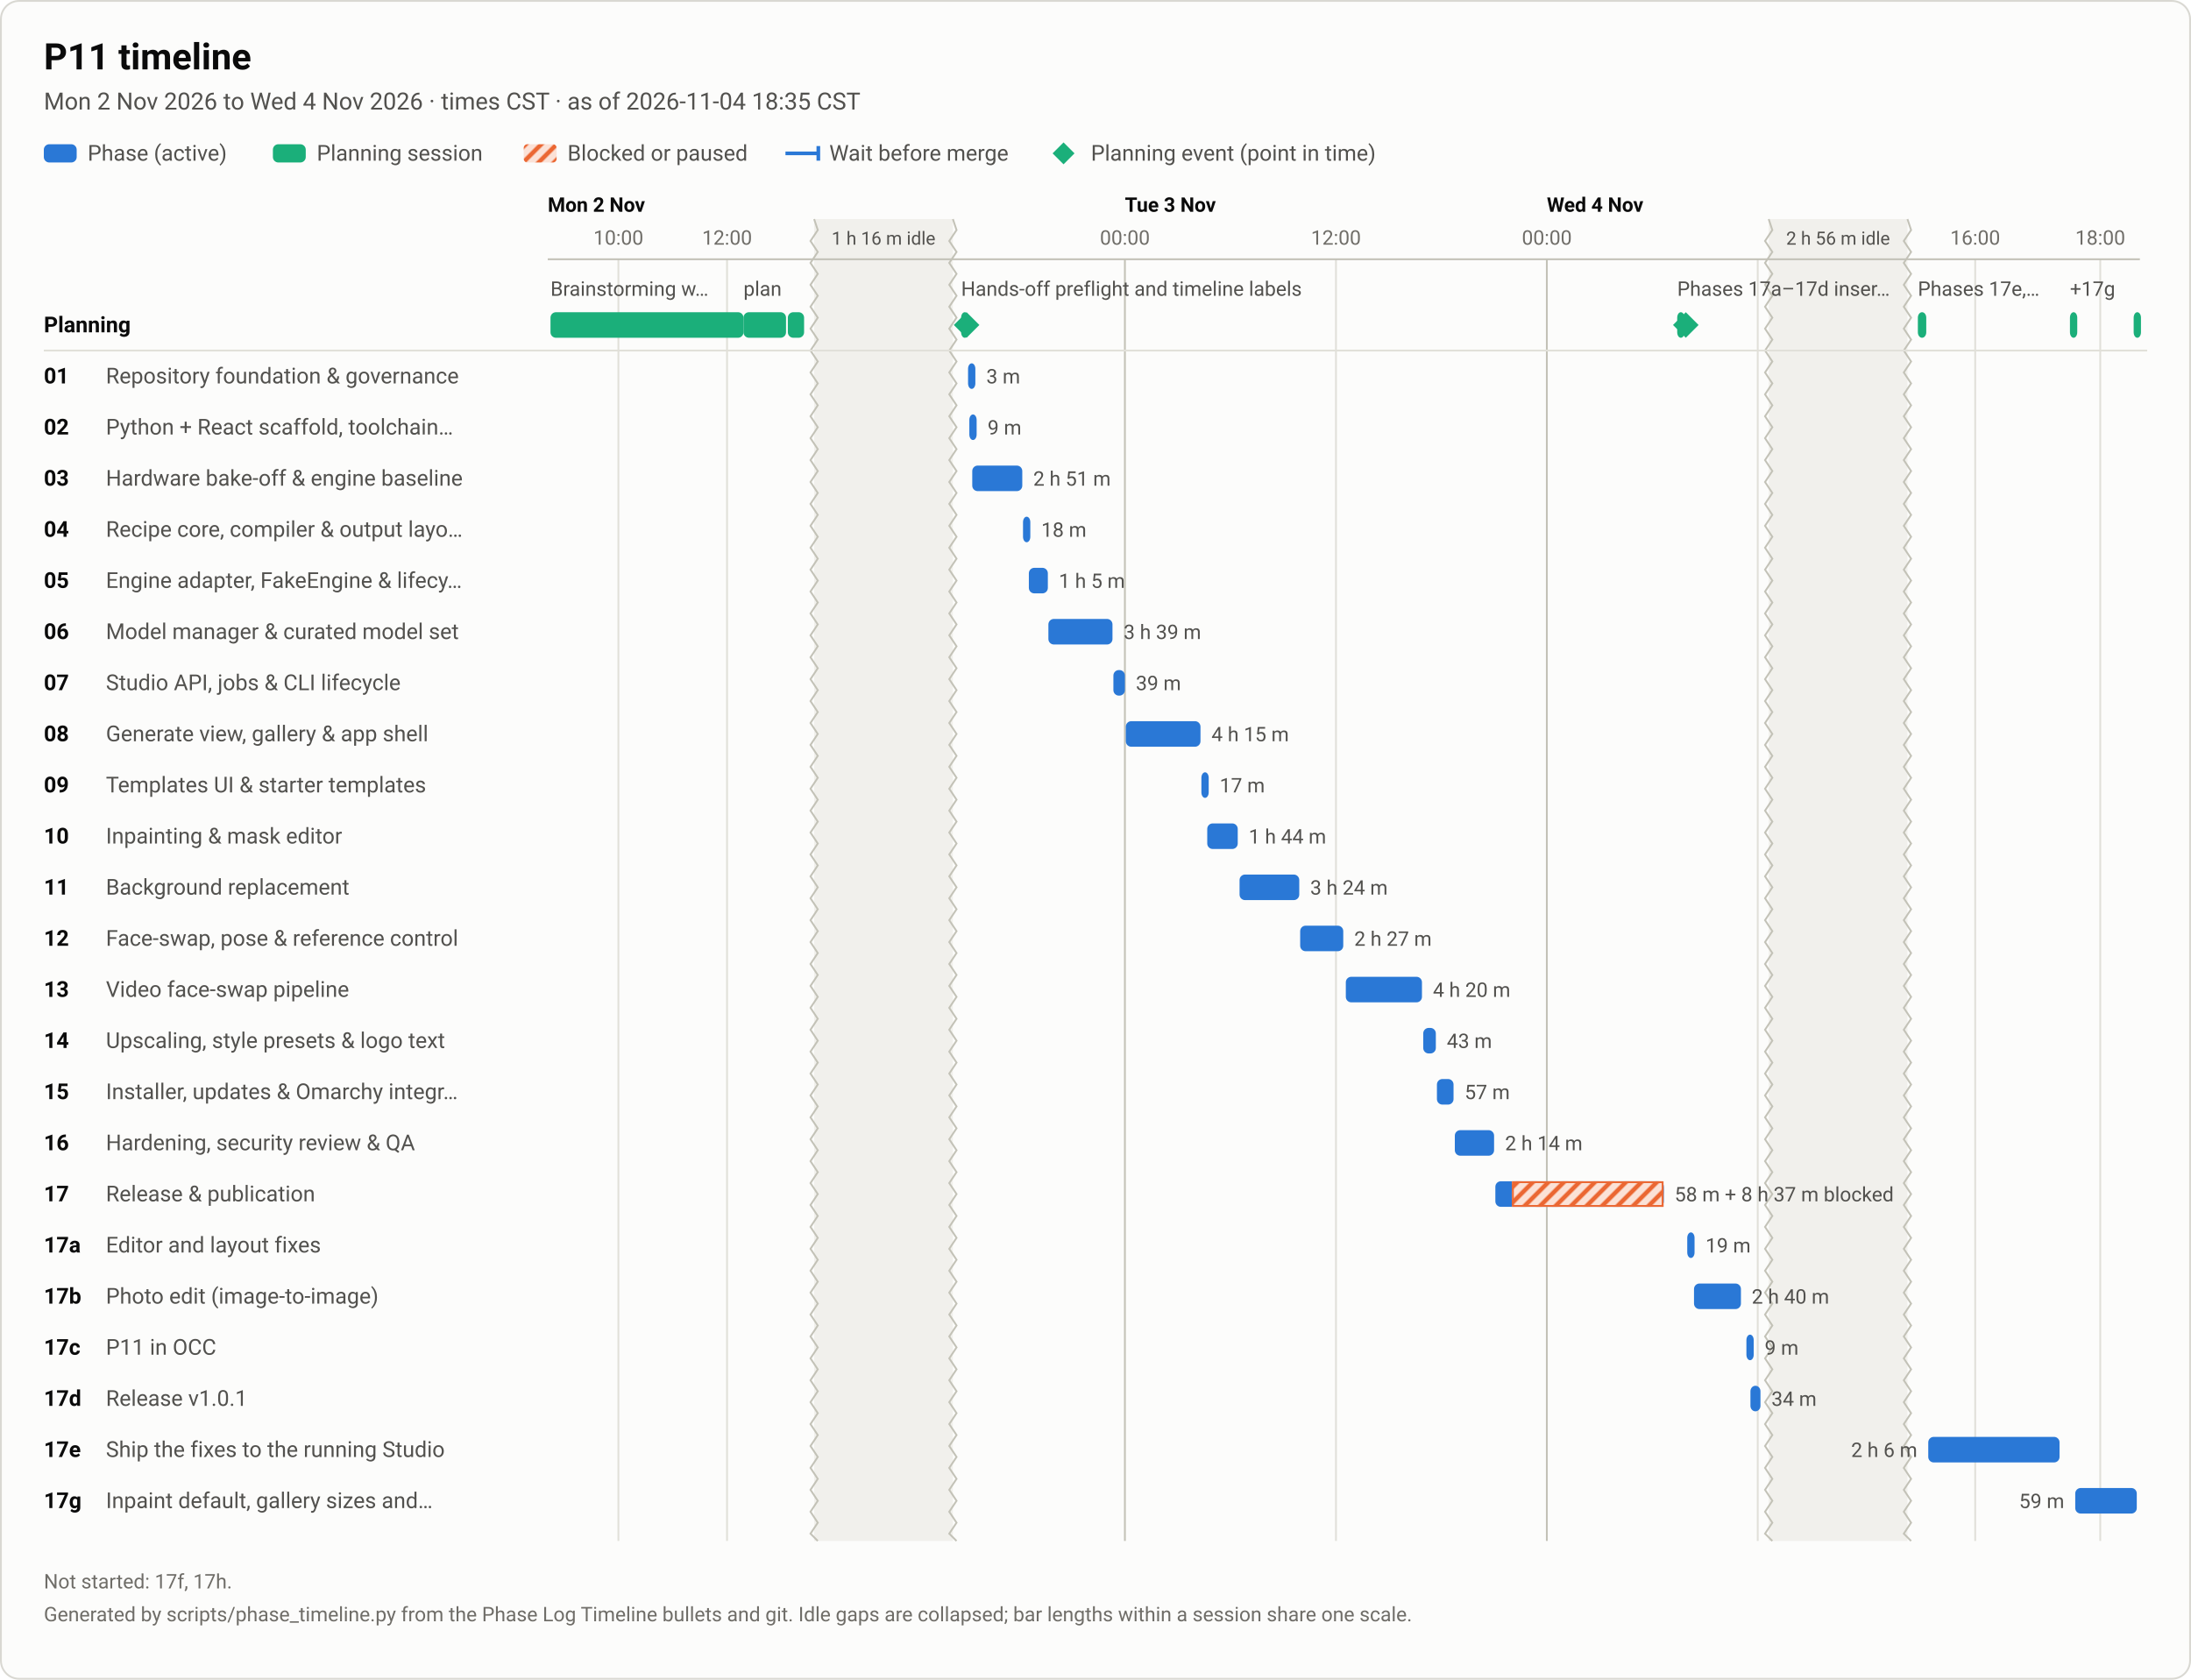
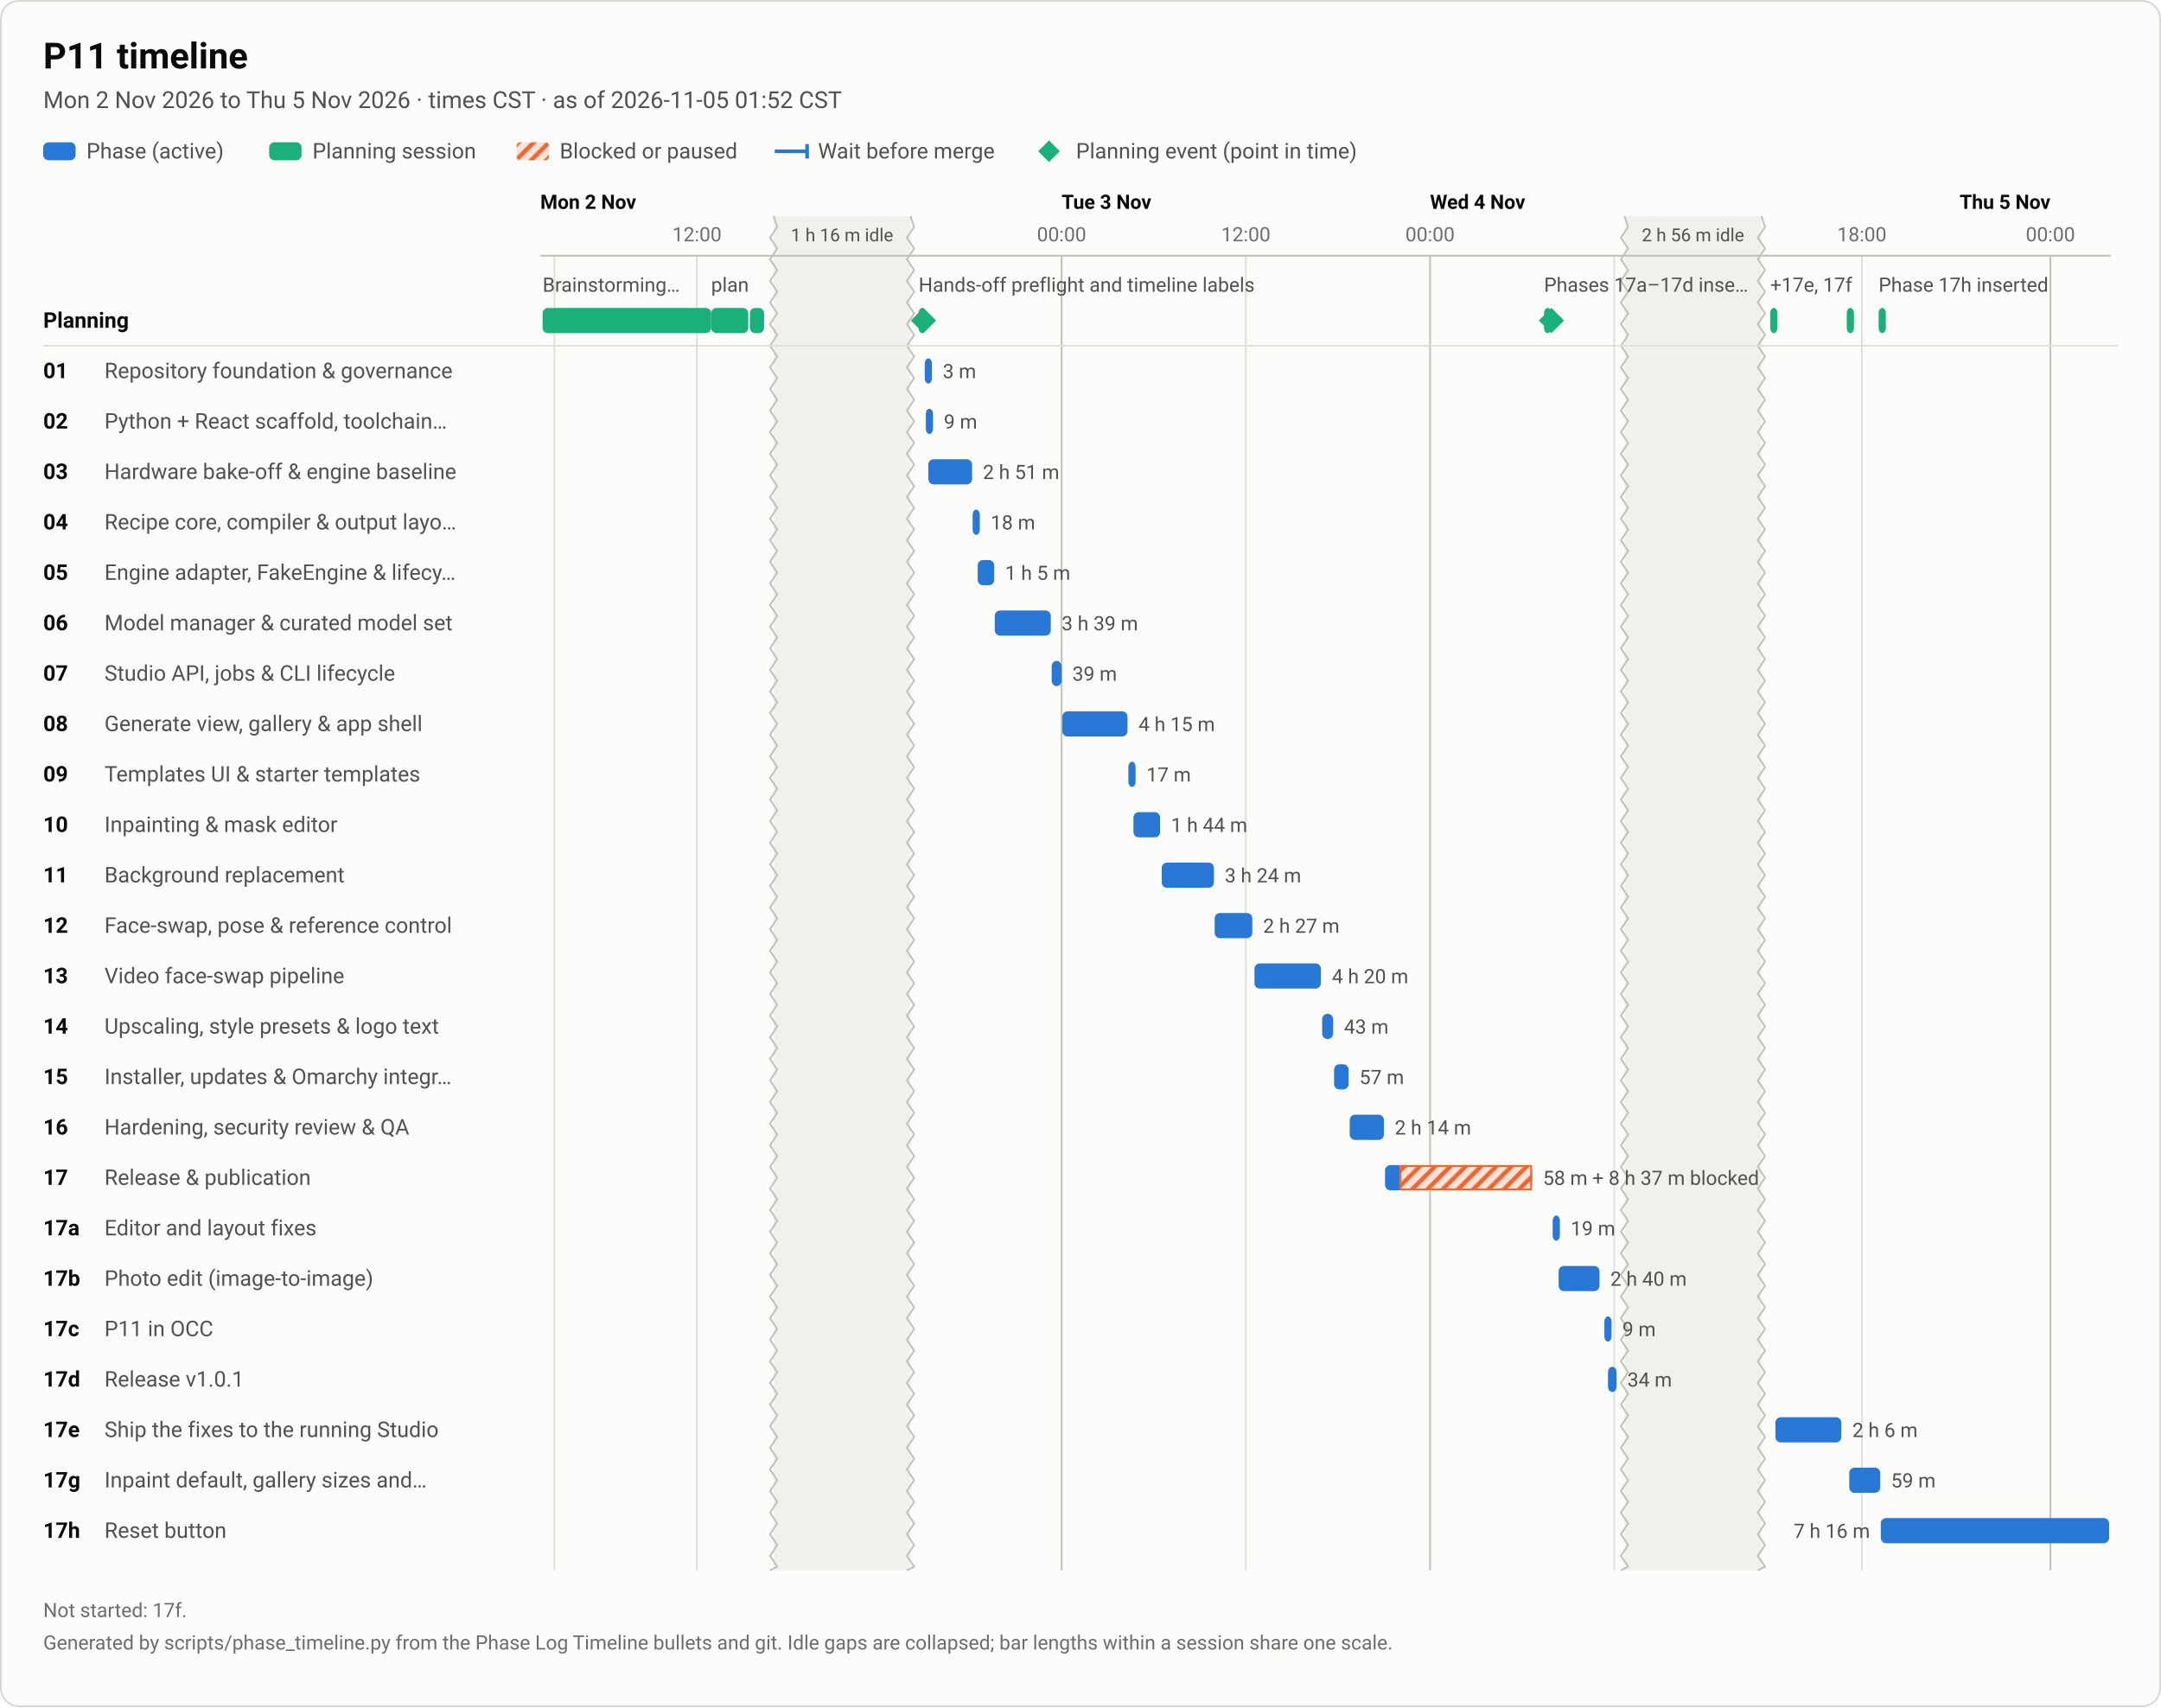
- <svg xmlns="http://www.w3.org/2000/svg" width="1200" height="920" viewBox="0 0 1200 920" role="img" aria-labelledby="tl-title tl-desc" font-family="system-ui, -apple-system, &quot;Segoe UI&quot;, Roboto, sans-serif" data-timeline-format="1">
+ <svg xmlns="http://www.w3.org/2000/svg" width="1200" height="948" viewBox="0 0 1200 948" role="img" aria-labelledby="tl-title tl-desc" font-family="system-ui, -apple-system, &quot;Segoe UI&quot;, Roboto, sans-serif" data-timeline-format="1">
  <style>.card{fill:#fcfcfb;stroke:#d9d8d2}.t1{fill:#0b0b0b}.t2{fill:#52514e}.t3{fill:#6f6d68}.grid{stroke:#e1e0d9}.axis{stroke:#c3c2b7}.brk{fill:#f1f0ec}.brke{stroke:#c3c2b7;fill:none}.ph{fill:#2a78d6}.pl{fill:#1baf7a}.tail{stroke:#2a78d6}.tailpl{stroke:#1baf7a}.hb{fill:#fbe1d6}.hl{stroke:#eb6834}.wo{stroke:#eb6834;fill:none}.ap{stroke:#0b0b0b;fill:none}.sep{stroke:#e1e0d9}text{font-variant-numeric:tabular-nums}@media (prefers-color-scheme: dark){.card{fill:#1a1a19;stroke:#3a3a37}.t1{fill:#f0efec}.t2{fill:#c3c2b7}.t3{fill:#a3a19a}.grid{stroke:#2c2c2a}.axis{stroke:#4a4a46}.brk{fill:#262624}.brke{stroke:#4a4a46;fill:none}.ph{fill:#3987e5}.pl{fill:#199e70}.tail{stroke:#3987e5}.tailpl{stroke:#199e70}.hb{fill:#4a2a1c}.hl{stroke:#d95926}.wo{stroke:#d95926;fill:none}.ap{stroke:#f0efec;fill:none}.sep{stroke:#2c2c2a}}</style>
  <defs>
    <pattern id="tl-hatch" patternUnits="userSpaceOnUse" width="6" height="6" patternTransform="rotate(45)">
      <rect class="hb" width="6" height="6" />
      <line class="hl" x1="1.5" y1="0" x2="1.5" y2="6" stroke-width="2.4" />
    </pattern>
  </defs>
-   <rect class="card" x="0.5" y="0.5" width="1199" height="919" rx="10" />
+   <rect class="card" x="0.5" y="0.5" width="1199" height="947" rx="10" />
  <text class="t1" x="24" y="38" font-size="20" font-weight="600">P11 timeline</text>
-   <text class="t2" x="24" y="60" font-size="13">Mon 2 Nov 2026 to Wed 4 Nov 2026 · times CST · as of 2026-11-04 18:35 CST</text>
+   <text class="t2" x="24" y="60" font-size="13">Mon 2 Nov 2026 to Thu 5 Nov 2026 · times CST · as of 2026-11-05 01:52 CST</text>
  <rect class="ph" x="24.0" y="79" width="18" height="10" rx="3" />
  <text class="t2" x="48" y="88" font-size="12">Phase (active)</text>
  <rect class="pl" x="149.462" y="79" width="18" height="10" rx="3" />
  <text class="t2" x="173.5" y="88" font-size="12">Planning session</text>
  <rect fill="url(#tl-hatch)" x="286.848" y="79" width="18" height="10" rx="2" />
  <text class="t2" x="310.8" y="88" font-size="12">Blocked or paused</text>
  <line class="tail" x1="430.195" x2="448.195" y1="84" y2="84" stroke-width="2" />
  <line class="tail" x1="448.195" x2="448.195" y1="80" y2="88" stroke-width="2" />
  <text class="t2" x="454.2" y="88" font-size="12">Wait before merge</text>
  <path class="pl" d="M582.5 78l6 6l-6 6l-6-6z" />
  <text class="t2" x="597.5" y="88" font-size="12">Planning event (point in time)</text>
  <text class="t1" x="300" y="116" font-size="11" font-weight="600">Mon 2 Nov</text>
-   <line class="grid" x1="338.7" x2="338.7" y1="142" y2="844" stroke-width="1" />
-   <text class="t3" x="338.7" y="134" font-size="11" text-anchor="middle">10:00</text>
-   <line class="grid" x1="398.2" x2="398.2" y1="142" y2="844" stroke-width="1" />
-   <text class="t3" x="398.2" y="134" font-size="11" text-anchor="middle">12:00</text>
-   <rect class="brk" x="445.9" y="120" width="76" height="724" />
-   <path class="brke" stroke-width="1" d="M445.9 120L447.9 126L443.9 132L447.9 138L443.9 144L447.9 150L443.9 156L447.9 162L443.9 168L447.9 174L443.9 180L447.9 186L443.9 192L447.9 198L443.9 204L447.9 210L443.9 216L447.9 222L443.9 228L447.9 234L443.9 240L447.9 246L443.9 252L447.9 258L443.9 264L447.9 270L443.9 276L447.9 282L443.9 288L447.9 294L443.9 300L447.9 306L443.9 312L447.9 318L443.9 324L447.9 330L443.9 336L447.9 342L443.9 348L447.9 354L443.9 360L447.9 366L443.9 372L447.9 378L443.9 384L447.9 390L443.9 396L447.9 402L443.9 408L447.9 414L443.9 420L447.9 426L443.9 432L447.9 438L443.9 444L447.9 450L443.9 456L447.9 462L443.9 468L447.9 474L443.9 480L447.9 486L443.9 492L447.9 498L443.9 504L447.9 510L443.9 516L447.9 522L443.9 528L447.9 534L443.9 540L447.9 546L443.9 552L447.9 558L443.9 564L447.9 570L443.9 576L447.9 582L443.9 588L447.9 594L443.9 600L447.9 606L443.9 612L447.9 618L443.9 624L447.9 630L443.9 636L447.9 642L443.9 648L447.9 654L443.9 660L447.9 666L443.9 672L447.9 678L443.9 684L447.9 690L443.9 696L447.9 702L443.9 708L447.9 714L443.9 720L447.9 726L443.9 732L447.9 738L443.9 744L447.9 750L443.9 756L447.9 762L443.9 768L447.9 774L443.9 780L447.9 786L443.9 792L447.9 798L443.9 804L447.9 810L443.9 816L447.9 822L443.9 828L447.9 834L443.9 840L447.9 844" />
-   <path class="brke" stroke-width="1" d="M521.9 120L523.9 126L519.9 132L523.9 138L519.9 144L523.9 150L519.9 156L523.9 162L519.9 168L523.9 174L519.9 180L523.9 186L519.9 192L523.9 198L519.9 204L523.9 210L519.9 216L523.9 222L519.9 228L523.9 234L519.9 240L523.9 246L519.9 252L523.9 258L519.9 264L523.9 270L519.9 276L523.9 282L519.9 288L523.9 294L519.9 300L523.9 306L519.9 312L523.9 318L519.9 324L523.9 330L519.9 336L523.9 342L519.9 348L523.9 354L519.9 360L523.9 366L519.9 372L523.9 378L519.9 384L523.9 390L519.9 396L523.9 402L519.9 408L523.9 414L519.9 420L523.9 426L519.9 432L523.9 438L519.9 444L523.9 450L519.9 456L523.9 462L519.9 468L523.9 474L519.9 480L523.9 486L519.9 492L523.9 498L519.9 504L523.9 510L519.9 516L523.9 522L519.9 528L523.9 534L519.9 540L523.9 546L519.9 552L523.9 558L519.9 564L523.9 570L519.9 576L523.9 582L519.9 588L523.9 594L519.9 600L523.9 606L519.9 612L523.9 618L519.9 624L523.9 630L519.9 636L523.9 642L519.9 648L523.9 654L519.9 660L523.9 666L519.9 672L523.9 678L519.9 684L523.9 690L519.9 696L523.9 702L519.9 708L523.9 714L519.9 720L523.9 726L519.9 732L523.9 738L519.9 744L523.9 750L519.9 756L523.9 762L519.9 768L523.9 774L519.9 780L523.9 786L519.9 792L523.9 798L519.9 804L523.9 810L519.9 816L523.9 822L519.9 828L523.9 834L519.9 840L523.9 844" />
-   <text class="t2" x="483.9" y="134" font-size="10" text-anchor="middle">1 h 16 m idle</text>
-   <line class="axis" x1="616.1" x2="616.1" y1="142" y2="844" stroke-width="1" />
-   <text class="t3" x="616.1" y="134" font-size="11" text-anchor="middle">00:00</text>
-   <text class="t1" x="616.1" y="116" font-size="11" font-weight="600">Tue 3 Nov</text>
-   <line class="grid" x1="731.7" x2="731.7" y1="142" y2="844" stroke-width="1" />
-   <text class="t3" x="731.7" y="134" font-size="11" text-anchor="middle">12:00</text>
-   <line class="axis" x1="847.2" x2="847.2" y1="142" y2="844" stroke-width="1" />
-   <text class="t3" x="847.2" y="134" font-size="11" text-anchor="middle">00:00</text>
-   <text class="t1" x="847.2" y="116" font-size="11" font-weight="600">Wed 4 Nov</text>
-   <line class="grid" x1="962.7" x2="962.7" y1="142" y2="844" stroke-width="1" />
-   <rect class="brk" x="968.7" y="120" width="76" height="724" />
-   <path class="brke" stroke-width="1" d="M968.7 120L970.7 126L966.7 132L970.7 138L966.7 144L970.7 150L966.7 156L970.7 162L966.7 168L970.7 174L966.7 180L970.7 186L966.7 192L970.7 198L966.7 204L970.7 210L966.7 216L970.7 222L966.7 228L970.7 234L966.7 240L970.7 246L966.7 252L970.7 258L966.7 264L970.7 270L966.7 276L970.7 282L966.7 288L970.7 294L966.7 300L970.7 306L966.7 312L970.7 318L966.7 324L970.7 330L966.7 336L970.7 342L966.7 348L970.7 354L966.7 360L970.7 366L966.7 372L970.7 378L966.7 384L970.7 390L966.7 396L970.7 402L966.7 408L970.7 414L966.7 420L970.7 426L966.7 432L970.7 438L966.7 444L970.7 450L966.7 456L970.7 462L966.7 468L970.7 474L966.7 480L970.7 486L966.7 492L970.7 498L966.7 504L970.7 510L966.7 516L970.7 522L966.7 528L970.7 534L966.7 540L970.7 546L966.7 552L970.7 558L966.7 564L970.7 570L966.7 576L970.7 582L966.7 588L970.7 594L966.7 600L970.7 606L966.7 612L970.7 618L966.7 624L970.7 630L966.7 636L970.7 642L966.7 648L970.7 654L966.7 660L970.7 666L966.7 672L970.7 678L966.7 684L970.7 690L966.7 696L970.7 702L966.7 708L970.7 714L966.7 720L970.7 726L966.7 732L970.7 738L966.7 744L970.7 750L966.7 756L970.7 762L966.7 768L970.7 774L966.7 780L970.7 786L966.7 792L970.7 798L966.7 804L970.7 810L966.7 816L970.7 822L966.7 828L970.7 834L966.7 840L970.7 844" />
-   <path class="brke" stroke-width="1" d="M1044.7 120L1046.7 126L1042.7 132L1046.7 138L1042.7 144L1046.7 150L1042.7 156L1046.7 162L1042.7 168L1046.7 174L1042.7 180L1046.7 186L1042.7 192L1046.7 198L1042.7 204L1046.7 210L1042.7 216L1046.7 222L1042.7 228L1046.7 234L1042.7 240L1046.7 246L1042.7 252L1046.7 258L1042.7 264L1046.7 270L1042.7 276L1046.7 282L1042.7 288L1046.7 294L1042.7 300L1046.7 306L1042.7 312L1046.7 318L1042.7 324L1046.7 330L1042.7 336L1046.7 342L1042.7 348L1046.7 354L1042.7 360L1046.7 366L1042.7 372L1046.7 378L1042.7 384L1046.7 390L1042.7 396L1046.7 402L1042.7 408L1046.7 414L1042.7 420L1046.7 426L1042.7 432L1046.7 438L1042.7 444L1046.7 450L1042.7 456L1046.7 462L1042.7 468L1046.7 474L1042.7 480L1046.7 486L1042.7 492L1046.7 498L1042.7 504L1046.7 510L1042.7 516L1046.7 522L1042.7 528L1046.7 534L1042.7 540L1046.7 546L1042.7 552L1046.7 558L1042.7 564L1046.7 570L1042.7 576L1046.7 582L1042.7 588L1046.7 594L1042.7 600L1046.7 606L1042.7 612L1046.7 618L1042.7 624L1046.7 630L1042.7 636L1046.7 642L1042.7 648L1046.7 654L1042.7 660L1046.7 666L1042.7 672L1046.7 678L1042.7 684L1046.7 690L1042.7 696L1046.7 702L1042.7 708L1046.7 714L1042.7 720L1046.7 726L1042.7 732L1046.7 738L1042.7 744L1046.7 750L1042.7 756L1046.7 762L1042.7 768L1046.7 774L1042.7 780L1046.7 786L1042.7 792L1046.7 798L1042.7 804L1046.7 810L1042.7 816L1046.7 822L1042.7 828L1046.7 834L1042.7 840L1046.7 844" />
-   <text class="t2" x="1006.7" y="134" font-size="10" text-anchor="middle">2 h 56 m idle</text>
-   <line class="grid" x1="1081.8" x2="1081.8" y1="142" y2="844" stroke-width="1" />
-   <text class="t3" x="1081.8" y="134" font-size="11" text-anchor="middle">16:00</text>
-   <line class="grid" x1="1150.3" x2="1150.3" y1="142" y2="844" stroke-width="1" />
-   <text class="t3" x="1150.3" y="134" font-size="11" text-anchor="middle">18:00</text>
+   <line class="grid" x1="307.9" x2="307.9" y1="142" y2="872" stroke-width="1" />
+   <line class="grid" x1="387" x2="387" y1="142" y2="872" stroke-width="1" />
+   <text class="t3" x="387" y="134" font-size="11" text-anchor="middle">12:00</text>
+   <rect class="brk" x="429.6" y="120" width="76" height="752" />
+   <path class="brke" stroke-width="1" d="M429.6 120L431.6 126L427.6 132L431.6 138L427.6 144L431.6 150L427.6 156L431.6 162L427.6 168L431.6 174L427.6 180L431.6 186L427.6 192L431.6 198L427.6 204L431.6 210L427.6 216L431.6 222L427.6 228L431.6 234L427.6 240L431.6 246L427.6 252L431.6 258L427.6 264L431.6 270L427.6 276L431.6 282L427.6 288L431.6 294L427.6 300L431.6 306L427.6 312L431.6 318L427.6 324L431.6 330L427.6 336L431.6 342L427.6 348L431.6 354L427.6 360L431.6 366L427.6 372L431.6 378L427.6 384L431.6 390L427.6 396L431.6 402L427.6 408L431.6 414L427.6 420L431.6 426L427.6 432L431.6 438L427.6 444L431.6 450L427.6 456L431.6 462L427.6 468L431.6 474L427.6 480L431.6 486L427.6 492L431.6 498L427.6 504L431.6 510L427.6 516L431.6 522L427.6 528L431.6 534L427.6 540L431.6 546L427.6 552L431.6 558L427.6 564L431.6 570L427.6 576L431.6 582L427.6 588L431.6 594L427.6 600L431.6 606L427.6 612L431.6 618L427.6 624L431.6 630L427.6 636L431.6 642L427.6 648L431.6 654L427.6 660L431.6 666L427.6 672L431.6 678L427.6 684L431.6 690L427.6 696L431.6 702L427.6 708L431.6 714L427.6 720L431.6 726L427.6 732L431.6 738L427.6 744L431.6 750L427.6 756L431.6 762L427.6 768L431.6 774L427.6 780L431.6 786L427.6 792L431.6 798L427.6 804L431.6 810L427.6 816L431.6 822L427.6 828L431.6 834L427.6 840L431.6 846L427.6 852L431.6 858L427.6 864L431.6 870L427.6 872" />
+   <path class="brke" stroke-width="1" d="M505.6 120L507.6 126L503.6 132L507.6 138L503.6 144L507.6 150L503.6 156L507.6 162L503.6 168L507.6 174L503.6 180L507.6 186L503.6 192L507.6 198L503.6 204L507.6 210L503.6 216L507.6 222L503.6 228L507.6 234L503.6 240L507.6 246L503.6 252L507.6 258L503.6 264L507.6 270L503.6 276L507.6 282L503.6 288L507.6 294L503.6 300L507.6 306L503.6 312L507.6 318L503.6 324L507.6 330L503.6 336L507.6 342L503.6 348L507.6 354L503.6 360L507.6 366L503.6 372L507.6 378L503.6 384L507.6 390L503.6 396L507.6 402L503.6 408L507.6 414L503.6 420L507.6 426L503.6 432L507.6 438L503.6 444L507.6 450L503.6 456L507.6 462L503.6 468L507.6 474L503.6 480L507.6 486L503.6 492L507.6 498L503.6 504L507.6 510L503.6 516L507.6 522L503.6 528L507.6 534L503.6 540L507.6 546L503.6 552L507.6 558L503.6 564L507.6 570L503.6 576L507.6 582L503.6 588L507.6 594L503.6 600L507.6 606L503.6 612L507.6 618L503.6 624L507.6 630L503.6 636L507.6 642L503.6 648L507.6 654L503.6 660L507.6 666L503.6 672L507.6 678L503.6 684L507.6 690L503.6 696L507.6 702L503.6 708L507.6 714L503.6 720L507.6 726L503.6 732L507.6 738L503.6 744L507.6 750L503.6 756L507.6 762L503.6 768L507.6 774L503.6 780L507.6 786L503.6 792L507.6 798L503.6 804L507.6 810L503.6 816L507.6 822L503.6 828L507.6 834L503.6 840L507.6 846L503.6 852L507.6 858L503.6 864L507.6 870L503.6 872" />
+   <text class="t2" x="467.6" y="134" font-size="10" text-anchor="middle">1 h 16 m idle</text>
+   <line class="axis" x1="589.5" x2="589.5" y1="142" y2="872" stroke-width="1" />
+   <text class="t3" x="589.5" y="134" font-size="11" text-anchor="middle">00:00</text>
+   <text class="t1" x="589.5" y="116" font-size="11" font-weight="600">Tue 3 Nov</text>
+   <line class="grid" x1="691.8" x2="691.8" y1="142" y2="872" stroke-width="1" />
+   <text class="t3" x="691.8" y="134" font-size="11" text-anchor="middle">12:00</text>
+   <line class="axis" x1="794.1" x2="794.1" y1="142" y2="872" stroke-width="1" />
+   <text class="t3" x="794.1" y="134" font-size="11" text-anchor="middle">00:00</text>
+   <text class="t1" x="794.1" y="116" font-size="11" font-weight="600">Wed 4 Nov</text>
+   <line class="grid" x1="896.4" x2="896.4" y1="142" y2="872" stroke-width="1" />
+   <rect class="brk" x="902.1" y="120" width="76" height="752" />
+   <path class="brke" stroke-width="1" d="M902.1 120L904.1 126L900.1 132L904.1 138L900.1 144L904.1 150L900.1 156L904.1 162L900.1 168L904.1 174L900.1 180L904.1 186L900.1 192L904.1 198L900.1 204L904.1 210L900.1 216L904.1 222L900.1 228L904.1 234L900.1 240L904.1 246L900.1 252L904.1 258L900.1 264L904.1 270L900.1 276L904.1 282L900.1 288L904.1 294L900.1 300L904.1 306L900.1 312L904.1 318L900.1 324L904.1 330L900.1 336L904.1 342L900.1 348L904.1 354L900.1 360L904.1 366L900.1 372L904.1 378L900.1 384L904.1 390L900.1 396L904.1 402L900.1 408L904.1 414L900.1 420L904.1 426L900.1 432L904.1 438L900.1 444L904.1 450L900.1 456L904.1 462L900.1 468L904.1 474L900.1 480L904.1 486L900.1 492L904.1 498L900.1 504L904.1 510L900.1 516L904.1 522L900.1 528L904.1 534L900.1 540L904.1 546L900.1 552L904.1 558L900.1 564L904.1 570L900.1 576L904.1 582L900.1 588L904.1 594L900.1 600L904.1 606L900.1 612L904.1 618L900.1 624L904.1 630L900.1 636L904.1 642L900.1 648L904.1 654L900.1 660L904.1 666L900.1 672L904.1 678L900.1 684L904.1 690L900.1 696L904.1 702L900.1 708L904.1 714L900.1 720L904.1 726L900.1 732L904.1 738L900.1 744L904.1 750L900.1 756L904.1 762L900.1 768L904.1 774L900.1 780L904.1 786L900.1 792L904.1 798L900.1 804L904.1 810L900.1 816L904.1 822L900.1 828L904.1 834L900.1 840L904.1 846L900.1 852L904.1 858L900.1 864L904.1 870L900.1 872" />
+   <path class="brke" stroke-width="1" d="M978.1 120L980.1 126L976.1 132L980.1 138L976.1 144L980.1 150L976.1 156L980.1 162L976.1 168L980.1 174L976.1 180L980.1 186L976.1 192L980.1 198L976.1 204L980.1 210L976.1 216L980.1 222L976.1 228L980.1 234L976.1 240L980.1 246L976.1 252L980.1 258L976.1 264L980.1 270L976.1 276L980.1 282L976.1 288L980.1 294L976.1 300L980.1 306L976.1 312L980.1 318L976.1 324L980.1 330L976.1 336L980.1 342L976.1 348L980.1 354L976.1 360L980.1 366L976.1 372L980.1 378L976.1 384L980.1 390L976.1 396L980.1 402L976.1 408L980.1 414L976.1 420L980.1 426L976.1 432L980.1 438L976.1 444L980.1 450L976.1 456L980.1 462L976.1 468L980.1 474L976.1 480L980.1 486L976.1 492L980.1 498L976.1 504L980.1 510L976.1 516L980.1 522L976.1 528L980.1 534L976.1 540L980.1 546L976.1 552L980.1 558L976.1 564L980.1 570L976.1 576L980.1 582L976.1 588L980.1 594L976.1 600L980.1 606L976.1 612L980.1 618L976.1 624L980.1 630L976.1 636L980.1 642L976.1 648L980.1 654L976.1 660L980.1 666L976.1 672L980.1 678L976.1 684L980.1 690L976.1 696L980.1 702L976.1 708L980.1 714L976.1 720L980.1 726L976.1 732L980.1 738L976.1 744L980.1 750L976.1 756L980.1 762L976.1 768L980.1 774L976.1 780L980.1 786L976.1 792L980.1 798L976.1 804L980.1 810L976.1 816L980.1 822L976.1 828L980.1 834L976.1 840L980.1 846L976.1 852L980.1 858L976.1 864L980.1 870L976.1 872" />
+   <text class="t2" x="940.1" y="134" font-size="10" text-anchor="middle">2 h 56 m idle</text>
+   <line class="grid" x1="1033.9" x2="1033.9" y1="142" y2="872" stroke-width="1" />
+   <text class="t3" x="1033.9" y="134" font-size="11" text-anchor="middle">18:00</text>
+   <line class="axis" x1="1138.6" x2="1138.6" y1="142" y2="872" stroke-width="1" />
+   <text class="t3" x="1138.6" y="134" font-size="11" text-anchor="middle">00:00</text>
+   <text class="t1" x="1138.6" y="116" font-size="11" font-weight="600" text-anchor="end">Thu 5 Nov</text>
  <line class="axis" x1="300" x2="1172" y1="142" y2="142" stroke-width="1" />
  <text class="t1" x="24" y="182" font-size="12" font-weight="600">Planning</text>
  <g id="tl-plan1">
-     <rect class="pl" x="301.5" y="171" width="105.7" height="14" rx="3" />
-   </g>
-   <text class="t2" x="301.5" y="162" font-size="11">Brainstorming w…</text>
+     <rect class="pl" x="301.3" y="171" width="93.6" height="14" rx="3" />
+   </g>
+   <text class="t2" x="301.3" y="162" font-size="11">Brainstorming…</text>
  <g id="tl-plan2">
-     <rect class="pl" x="407.2" y="171" width="23.3" height="14" rx="3" />
-   </g>
-   <text class="t2" x="407.2" y="162" font-size="11">plan</text>
+     <rect class="pl" x="394.9" y="171" width="20.6" height="14" rx="3" />
+   </g>
+   <text class="t2" x="394.9" y="162" font-size="11">plan</text>
  <g id="tl-p00">
-     <rect class="pl" x="431.5" y="171" width="8.9" height="14" rx="3" />
+     <rect class="pl" x="416.4" y="171" width="7.9" height="14" rx="3" />
  </g>
  <g id="tl-plan3">
-     <rect class="pl" x="526.4" y="171" width="4" height="14" rx="3" />
-   </g>
-   <text class="t2" x="526.4" y="162" font-size="11">Hands-off preflight and timeline labels</text>
+     <rect class="pl" x="510.1" y="171" width="4" height="14" rx="3" />
+   </g>
+   <text class="t2" x="510.1" y="162" font-size="11">Hands-off preflight and timeline labels</text>
  <g id="tl-pf-13ee0d5">
-     <path class="pl" d="M529.4 171l7 7l-7 7l-7-7z" />
+     <path class="pl" d="M512.8 171l7 7l-7 7l-7-7z" />
  </g>
  <g id="tl-plan4">
-     <rect class="pl" x="918.6" y="171" width="4" height="14" rx="3" />
-   </g>
-   <text class="t2" x="918.6" y="162" font-size="11">Phases 17a–17d inser…</text>
+     <rect class="pl" x="857.4" y="171" width="4" height="14" rx="3" />
+   </g>
+   <text class="t2" x="857.4" y="162" font-size="11">Phases 17a–17d inse…</text>
  <g id="tl-pf-19ebe39">
-     <path class="pl" d="M923.3 171l7 7l-7 7l-7-7z" />
+     <path class="pl" d="M861.5 171l7 7l-7 7l-7-7z" />
  </g>
  <g id="tl-plan5">
-     <rect class="pl" x="1050.4" y="171" width="4.6" height="14" rx="3" />
-   </g>
-   <text class="t2" x="1050.4" y="162" font-size="11">Phases 17e,…</text>
+     <rect class="pl" x="983" y="171" width="4" height="14" rx="3" />
+   </g>
+   <text class="t2" x="983" y="162" font-size="11">+17e, 17f</text>
  <g id="tl-plan6">
-     <rect class="pl" x="1133.7" y="171" width="4" height="14" rx="3" />
-   </g>
-   <text class="t2" x="1133.7" y="162" font-size="11">+17g</text>
+     <rect class="pl" x="1025.5" y="171" width="4" height="14" rx="3" />
+   </g>
  <g id="tl-plan7">
-     <rect class="pl" x="1168.6" y="171" width="4" height="14" rx="3" />
-   </g>
+     <rect class="pl" x="1043.2" y="171" width="4" height="14" rx="3" />
+   </g>
+   <text class="t2" x="1043.2" y="162" font-size="11">Phase 17h inserted</text>
  <line class="sep" x1="24" x2="1176" y1="192" y2="192" stroke-width="1" />
  <text class="t1" x="24" y="210" font-size="12" font-weight="600">01</text>
  <text class="t2" x="58" y="210" font-size="12">Repository foundation &amp; governance</text>
  <g id="tl-p01">
-     <rect class="ph" x="530.2" y="199" width="4" height="14" rx="3" />
-   </g>
-   <text class="t2" x="540.2" y="210" font-size="11">3 m</text>
+     <rect class="ph" x="513.5" y="199" width="4" height="14" rx="3" />
+   </g>
+   <text class="t2" x="523.5" y="210" font-size="11">3 m</text>
  <text class="t1" x="24" y="238" font-size="12" font-weight="600">02</text>
  <text class="t2" x="58" y="238" font-size="12">Python + React scaffold, toolchain…</text>
  <g id="tl-p02">
-     <rect class="ph" x="530.9" y="227" width="4" height="14" rx="3" />
-   </g>
-   <text class="t2" x="540.9" y="238" font-size="11">9 m</text>
+     <rect class="ph" x="514.1" y="227" width="4" height="14" rx="3" />
+   </g>
+   <text class="t2" x="524.1" y="238" font-size="11">9 m</text>
  <text class="t1" x="24" y="266" font-size="12" font-weight="600">03</text>
  <text class="t2" x="58" y="266" font-size="12">Hardware bake-off &amp; engine baseline</text>
  <g id="tl-p03">
-     <rect class="ph" x="532.5" y="255" width="27.4" height="14" rx="3" />
-   </g>
-   <text class="t2" x="565.9" y="266" font-size="11">2 h 51 m</text>
+     <rect class="ph" x="515.5" y="255" width="24.3" height="14" rx="3" />
+   </g>
+   <text class="t2" x="545.8" y="266" font-size="11">2 h 51 m</text>
  <text class="t1" x="24" y="294" font-size="12" font-weight="600">04</text>
  <text class="t2" x="58" y="294" font-size="12">Recipe core, compiler &amp; output layo…</text>
  <g id="tl-p04">
-     <rect class="ph" x="560.3" y="283" width="4" height="14" rx="3" />
-   </g>
-   <text class="t2" x="570.3" y="294" font-size="11">18 m</text>
+     <rect class="ph" x="540.1" y="283" width="4" height="14" rx="3" />
+   </g>
+   <text class="t2" x="550.1" y="294" font-size="11">18 m</text>
  <text class="t1" x="24" y="322" font-size="12" font-weight="600">05</text>
  <text class="t2" x="58" y="322" font-size="12">Engine adapter, FakeEngine &amp; lifecy…</text>
  <g id="tl-p05">
-     <rect class="ph" x="563.5" y="311" width="10.4" height="14" rx="3" />
-   </g>
-   <text class="t2" x="579.9" y="322" font-size="11">1 h 5 m</text>
+     <rect class="ph" x="542.9" y="311" width="9.2" height="14" rx="3" />
+   </g>
+   <text class="t2" x="558.1" y="322" font-size="11">1 h 5 m</text>
  <text class="t1" x="24" y="350" font-size="12" font-weight="600">06</text>
  <text class="t2" x="58" y="350" font-size="12">Model manager &amp; curated model set</text>
  <g id="tl-p06">
-     <rect class="ph" x="574.2" y="339" width="35.1" height="14" rx="3" />
-   </g>
-   <text class="t2" x="615.4" y="350" font-size="11">3 h 39 m</text>
+     <rect class="ph" x="552.4" y="339" width="31.1" height="14" rx="3" />
+   </g>
+   <text class="t2" x="589.5" y="350" font-size="11">3 h 39 m</text>
  <text class="t1" x="24" y="378" font-size="12" font-weight="600">07</text>
  <text class="t2" x="58" y="378" font-size="12">Studio API, jobs &amp; CLI lifecycle</text>
  <g id="tl-p07">
-     <rect class="ph" x="609.8" y="367" width="6.3" height="14" rx="3" />
-   </g>
-   <text class="t2" x="622.1" y="378" font-size="11">39 m</text>
+     <rect class="ph" x="584" y="367" width="5.5" height="14" rx="3" />
+   </g>
+   <text class="t2" x="595.5" y="378" font-size="11">39 m</text>
  <text class="t1" x="24" y="406" font-size="12" font-weight="600">08</text>
  <text class="t2" x="58" y="406" font-size="12">Generate view, gallery &amp; app shell</text>
  <g id="tl-p08">
-     <rect class="ph" x="616.6" y="395" width="40.9" height="14" rx="3" />
-   </g>
-   <text class="t2" x="663.5" y="406" font-size="11">4 h 15 m</text>
+     <rect class="ph" x="589.9" y="395" width="36.2" height="14" rx="3" />
+   </g>
+   <text class="t2" x="632.2" y="406" font-size="11">4 h 15 m</text>
  <text class="t1" x="24" y="434" font-size="12" font-weight="600">09</text>
  <text class="t2" x="58" y="434" font-size="12">Templates UI &amp; starter templates</text>
  <g id="tl-p09">
-     <rect class="ph" x="658" y="423" width="4" height="14" rx="3" />
-   </g>
-   <text class="t2" x="668" y="434" font-size="11">17 m</text>
+     <rect class="ph" x="626.6" y="423" width="4" height="14" rx="3" />
+   </g>
+   <text class="t2" x="636.6" y="434" font-size="11">17 m</text>
  <text class="t1" x="24" y="462" font-size="12" font-weight="600">10</text>
  <text class="t2" x="58" y="462" font-size="12">Inpainting &amp; mask editor</text>
  <g id="tl-p10">
-     <rect class="ph" x="661.2" y="451" width="16.7" height="14" rx="3" />
-   </g>
-   <text class="t2" x="683.9" y="462" font-size="11">1 h 44 m</text>
+     <rect class="ph" x="629.4" y="451" width="14.8" height="14" rx="3" />
+   </g>
+   <text class="t2" x="650.2" y="462" font-size="11">1 h 44 m</text>
  <text class="t1" x="24" y="490" font-size="12" font-weight="600">11</text>
  <text class="t2" x="58" y="490" font-size="12">Background replacement</text>
  <g id="tl-p11">
-     <rect class="ph" x="678.9" y="479" width="32.7" height="14" rx="3" />
-   </g>
-   <text class="t2" x="717.6" y="490" font-size="11">3 h 24 m</text>
+     <rect class="ph" x="645.1" y="479" width="29" height="14" rx="3" />
+   </g>
+   <text class="t2" x="680.1" y="490" font-size="11">3 h 24 m</text>
  <text class="t1" x="24" y="518" font-size="12" font-weight="600">12</text>
  <text class="t2" x="58" y="518" font-size="12">Face-swap, pose &amp; reference control</text>
  <g id="tl-p12">
-     <rect class="ph" x="712.1" y="507" width="23.6" height="14" rx="3" />
-   </g>
-   <text class="t2" x="741.7" y="518" font-size="11">2 h 27 m</text>
+     <rect class="ph" x="674.5" y="507" width="20.9" height="14" rx="3" />
+   </g>
+   <text class="t2" x="701.4" y="518" font-size="11">2 h 27 m</text>
  <text class="t1" x="24" y="546" font-size="12" font-weight="600">13</text>
  <text class="t2" x="58" y="546" font-size="12">Video face-swap pipeline</text>
  <g id="tl-p13">
-     <rect class="ph" x="737.1" y="535" width="41.7" height="14" rx="3" />
-   </g>
-   <text class="t2" x="784.8" y="546" font-size="11">4 h 20 m</text>
+     <rect class="ph" x="696.6" y="535" width="36.9" height="14" rx="3" />
+   </g>
+   <text class="t2" x="739.6" y="546" font-size="11">4 h 20 m</text>
  <text class="t1" x="24" y="574" font-size="12" font-weight="600">14</text>
  <text class="t2" x="58" y="574" font-size="12">Upscaling, style presets &amp; logo text</text>
  <g id="tl-p14">
-     <rect class="ph" x="779.5" y="563" width="6.9" height="14" rx="3" />
-   </g>
-   <text class="t2" x="792.4" y="574" font-size="11">43 m</text>
+     <rect class="ph" x="734.2" y="563" width="6.1" height="14" rx="3" />
+   </g>
+   <text class="t2" x="746.3" y="574" font-size="11">43 m</text>
  <text class="t1" x="24" y="602" font-size="12" font-weight="600">15</text>
  <text class="t2" x="58" y="602" font-size="12">Installer, updates &amp; Omarchy integr…</text>
  <g id="tl-p15">
-     <rect class="ph" x="787" y="591" width="9.1" height="14" rx="3" />
-   </g>
-   <text class="t2" x="802.2" y="602" font-size="11">57 m</text>
+     <rect class="ph" x="740.8" y="591" width="8.1" height="14" rx="3" />
+   </g>
+   <text class="t2" x="754.9" y="602" font-size="11">57 m</text>
  <text class="t1" x="24" y="630" font-size="12" font-weight="600">16</text>
  <text class="t2" x="58" y="630" font-size="12">Hardening, security review &amp; QA</text>
  <g id="tl-p16">
-     <rect class="ph" x="796.8" y="619" width="21.5" height="14" rx="3" />
-   </g>
-   <text class="t2" x="824.3" y="630" font-size="11">2 h 14 m</text>
+     <rect class="ph" x="749.5" y="619" width="19" height="14" rx="3" />
+   </g>
+   <text class="t2" x="774.5" y="630" font-size="11">2 h 14 m</text>
  <text class="t1" x="24" y="658" font-size="12" font-weight="600">17</text>
  <text class="t2" x="58" y="658" font-size="12">Release &amp; publication</text>
  <g id="tl-p17">
-     <rect class="ph" x="819" y="647" width="92.3" height="14" rx="3" />
-     <rect id="tl-p17-w1" fill="url(#tl-hatch)" x="828.1" y="647" width="83" height="14" />
-     <rect class="wo" x="828.6" y="647.5" width="82" height="13" stroke-width="1" />
-   </g>
-   <text class="t2" x="917.2" y="658" font-size="11">58 m + 8 h 37 m blocked</text>
+     <rect class="ph" x="769.1" y="647" width="81.7" height="14" rx="3" />
+     <rect id="tl-p17-w1" fill="url(#tl-hatch)" x="777.2" y="647" width="73.5" height="14" />
+     <rect class="wo" x="777.7" y="647.5" width="72.5" height="13" stroke-width="1" />
+   </g>
+   <text class="t2" x="856.8" y="658" font-size="11">58 m + 8 h 37 m blocked</text>
  <text class="t1" x="24" y="686" font-size="12" font-weight="600">17a</text>
  <text class="t2" x="58" y="686" font-size="12">Editor and layout fixes</text>
  <g id="tl-p17a">
-     <rect class="ph" x="924.1" y="675" width="4" height="14" rx="3" />
-   </g>
-   <text class="t2" x="934.1" y="686" font-size="11">19 m</text>
+     <rect class="ph" x="862.2" y="675" width="4" height="14" rx="3" />
+   </g>
+   <text class="t2" x="872.2" y="686" font-size="11">19 m</text>
  <text class="t1" x="24" y="714" font-size="12" font-weight="600">17b</text>
  <text class="t2" x="58" y="714" font-size="12">Photo edit (image-to-image)</text>
  <g id="tl-p17b">
-     <rect class="ph" x="927.8" y="703" width="25.7" height="14" rx="3" />
-   </g>
-   <text class="t2" x="959.4" y="714" font-size="11">2 h 40 m</text>
+     <rect class="ph" x="865.5" y="703" width="22.7" height="14" rx="3" />
+   </g>
+   <text class="t2" x="894.2" y="714" font-size="11">2 h 40 m</text>
  <text class="t1" x="24" y="742" font-size="12" font-weight="600">17c</text>
  <text class="t2" x="58" y="742" font-size="12">P11 in OCC</text>
  <g id="tl-p17c">
-     <rect class="ph" x="956.5" y="731" width="4" height="14" rx="3" />
-   </g>
-   <text class="t2" x="966.5" y="742" font-size="11">9 m</text>
+     <rect class="ph" x="890.9" y="731" width="4" height="14" rx="3" />
+   </g>
+   <text class="t2" x="900.9" y="742" font-size="11">9 m</text>
  <text class="t1" x="24" y="770" font-size="12" font-weight="600">17d</text>
  <text class="t2" x="58" y="770" font-size="12">Release v1.0.1</text>
  <g id="tl-p17d">
-     <rect class="ph" x="958.7" y="759" width="5.5" height="14" rx="3" />
-   </g>
-   <text class="t2" x="970.2" y="770" font-size="11">34 m</text>
+     <rect class="ph" x="892.9" y="759" width="4.8" height="14" rx="3" />
+   </g>
+   <text class="t2" x="903.7" y="770" font-size="11">34 m</text>
  <text class="t1" x="24" y="798" font-size="12" font-weight="600">17e</text>
  <text class="t2" x="58" y="798" font-size="12">Ship the fixes to the running Studio</text>
  <g id="tl-p17e">
-     <rect class="ph" x="1056.1" y="787" width="71.9" height="14" rx="3" />
-   </g>
-   <text class="t2" x="1050.1" y="798" font-size="11" text-anchor="end">2 h 6 m</text>
+     <rect class="ph" x="985.9" y="787" width="36.6" height="14" rx="3" />
+   </g>
+   <text class="t2" x="1028.6" y="798" font-size="11">2 h 6 m</text>
  <text class="t1" x="24" y="826" font-size="12" font-weight="600">17g</text>
  <text class="t2" x="58" y="826" font-size="12">Inpaint default, gallery sizes and…</text>
  <g id="tl-p17g">
-     <rect class="ph" x="1136.6" y="815" width="33.7" height="14" rx="3" />
-   </g>
-   <text class="t2" x="1130.6" y="826" font-size="11" text-anchor="end">59 m</text>
-   <text class="t3" x="24" y="870" font-size="11">Not started: 17f, 17h.</text>
-   <text class="t3" x="24" y="888" font-size="11">Generated by scripts/phase_timeline.py from the Phase Log Timeline bullets and git. Idle gaps are collapsed; bar lengths within a session share one scale.</text>
+     <rect class="ph" x="1026.9" y="815" width="17.2" height="14" rx="3" />
+   </g>
+   <text class="t2" x="1050.1" y="826" font-size="11">59 m</text>
+   <text class="t1" x="24" y="854" font-size="12" font-weight="600">17h</text>
+   <text class="t2" x="58" y="854" font-size="12">Reset button</text>
+   <g id="tl-p17h">
+     <rect class="ph" x="1044.4" y="843" width="126.8" height="14" rx="3" />
+   </g>
+   <text class="t2" x="1038.4" y="854" font-size="11" text-anchor="end">7 h 16 m</text>
+   <text class="t3" x="24" y="898" font-size="11">Not started: 17f.</text>
+   <text class="t3" x="24" y="916" font-size="11">Generated by scripts/phase_timeline.py from the Phase Log Timeline bullets and git. Idle gaps are collapsed; bar lengths within a session share one scale.</text>
</svg>
